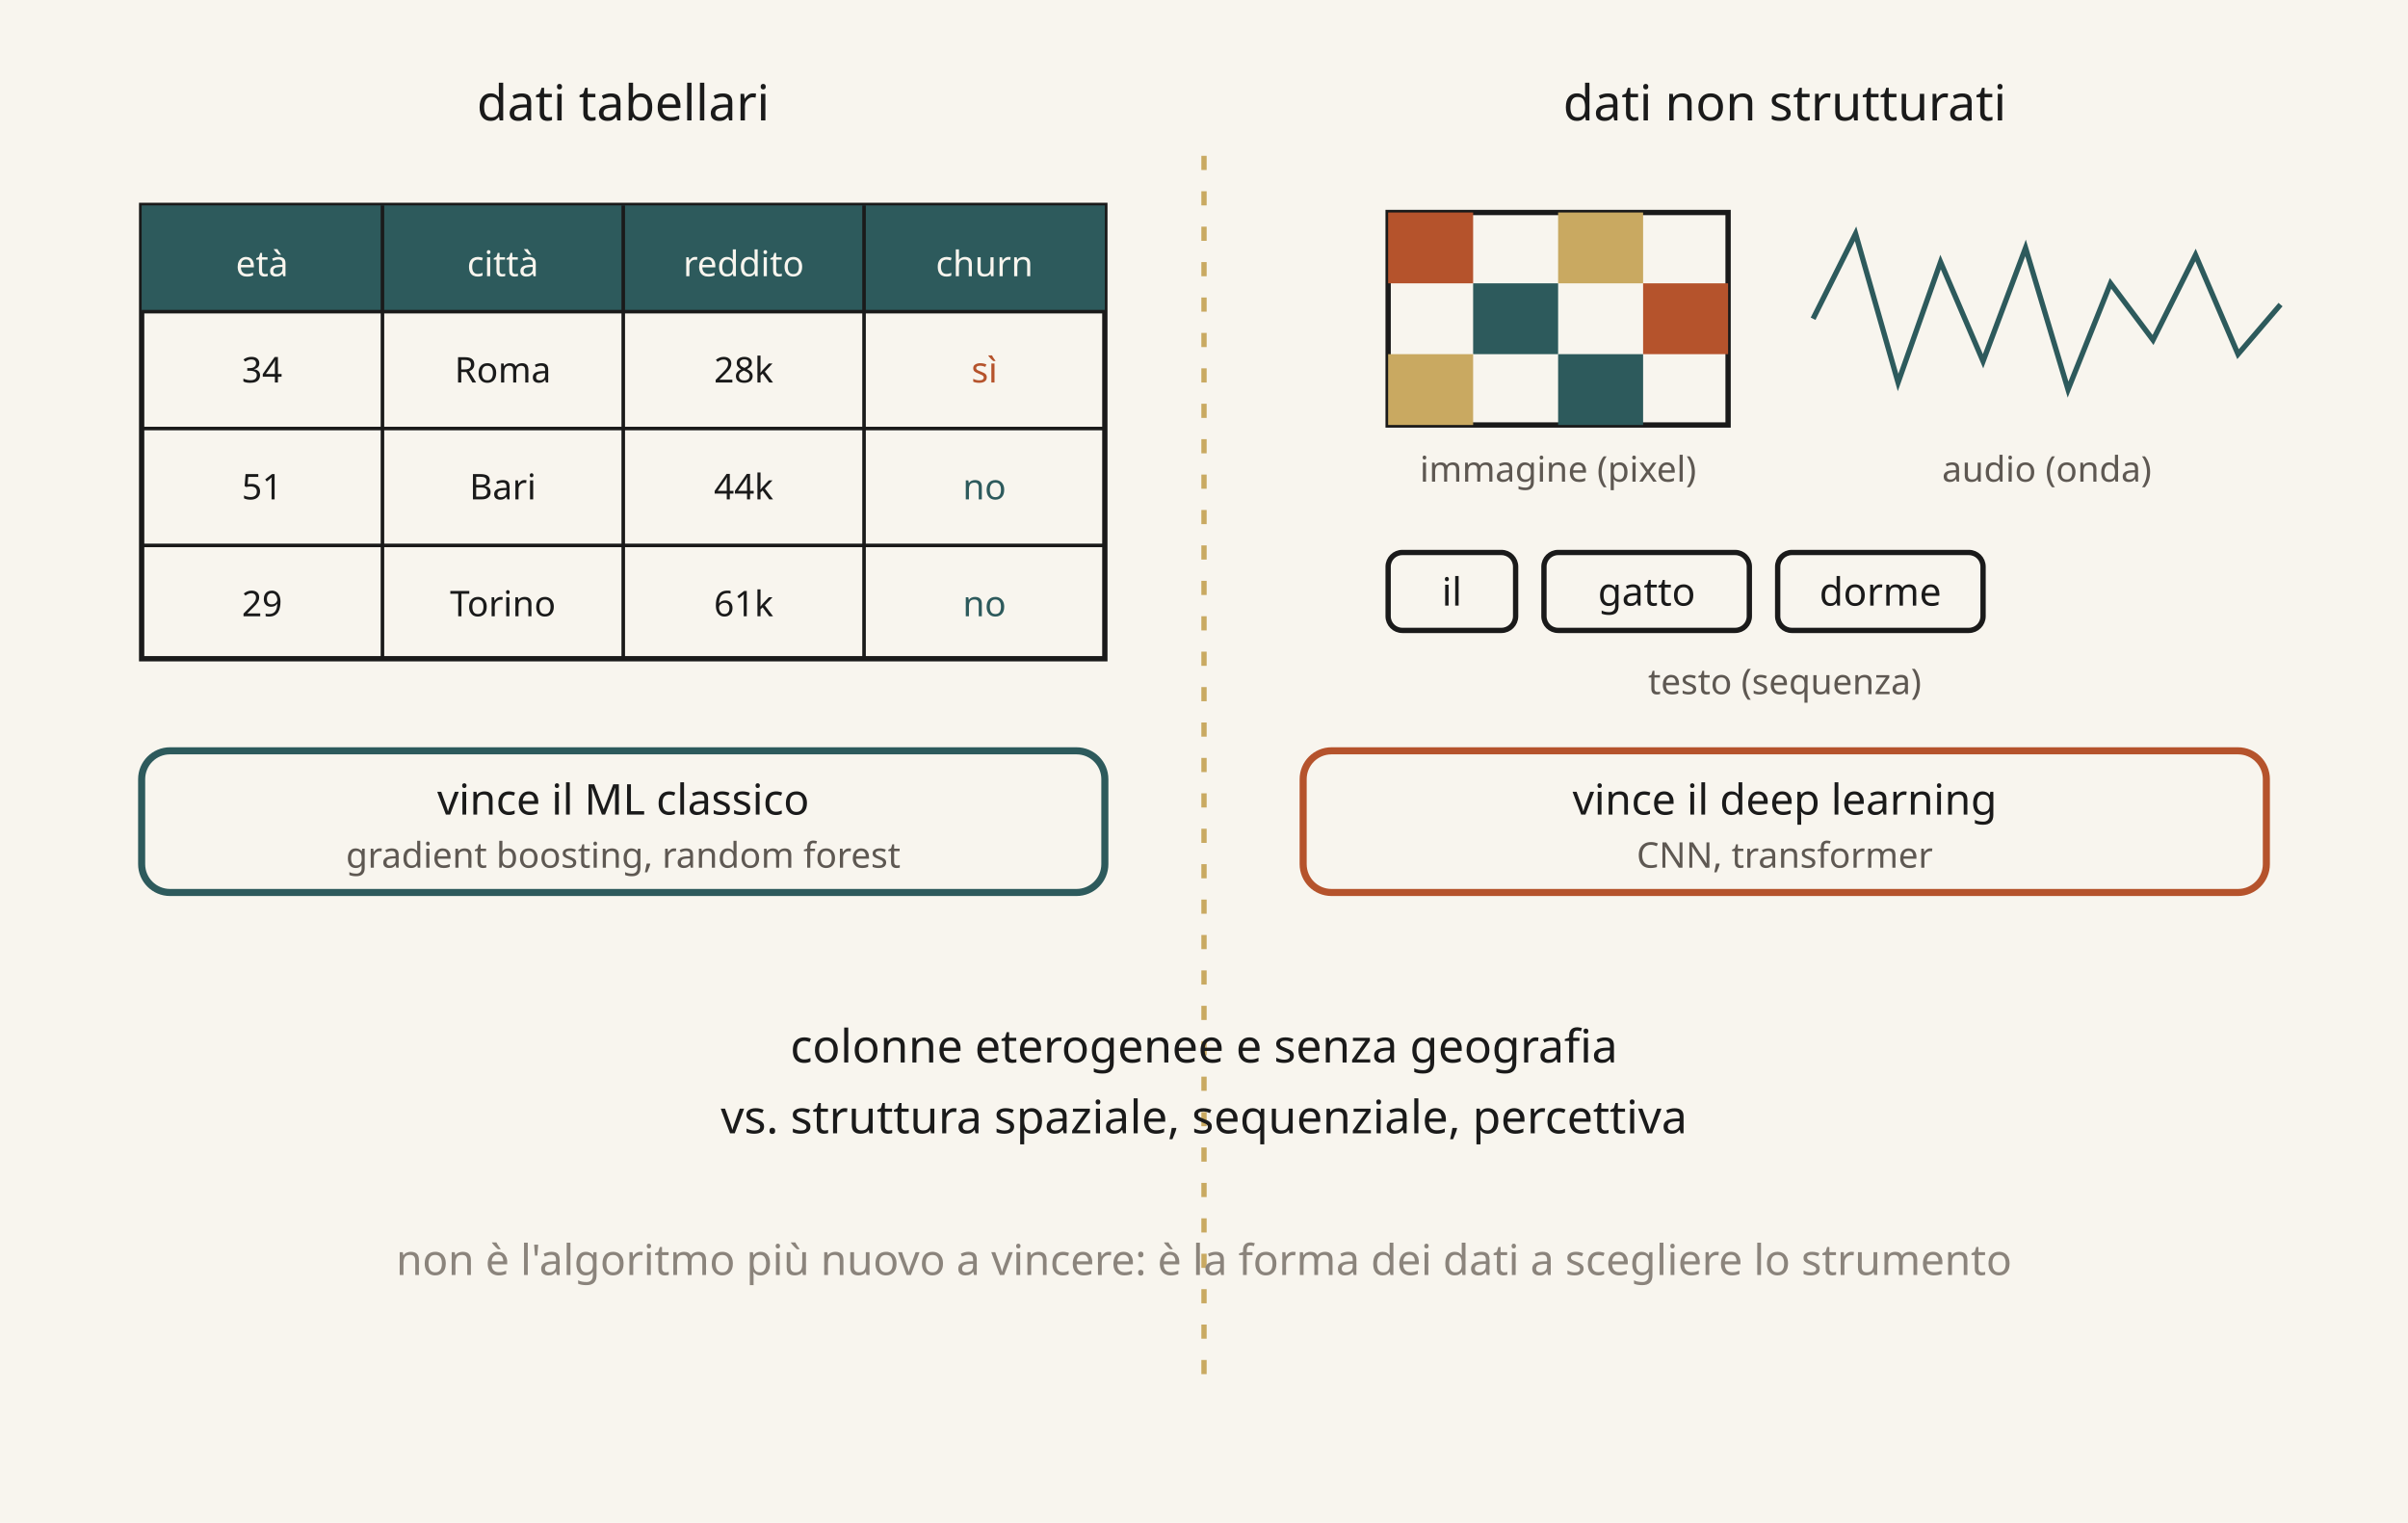
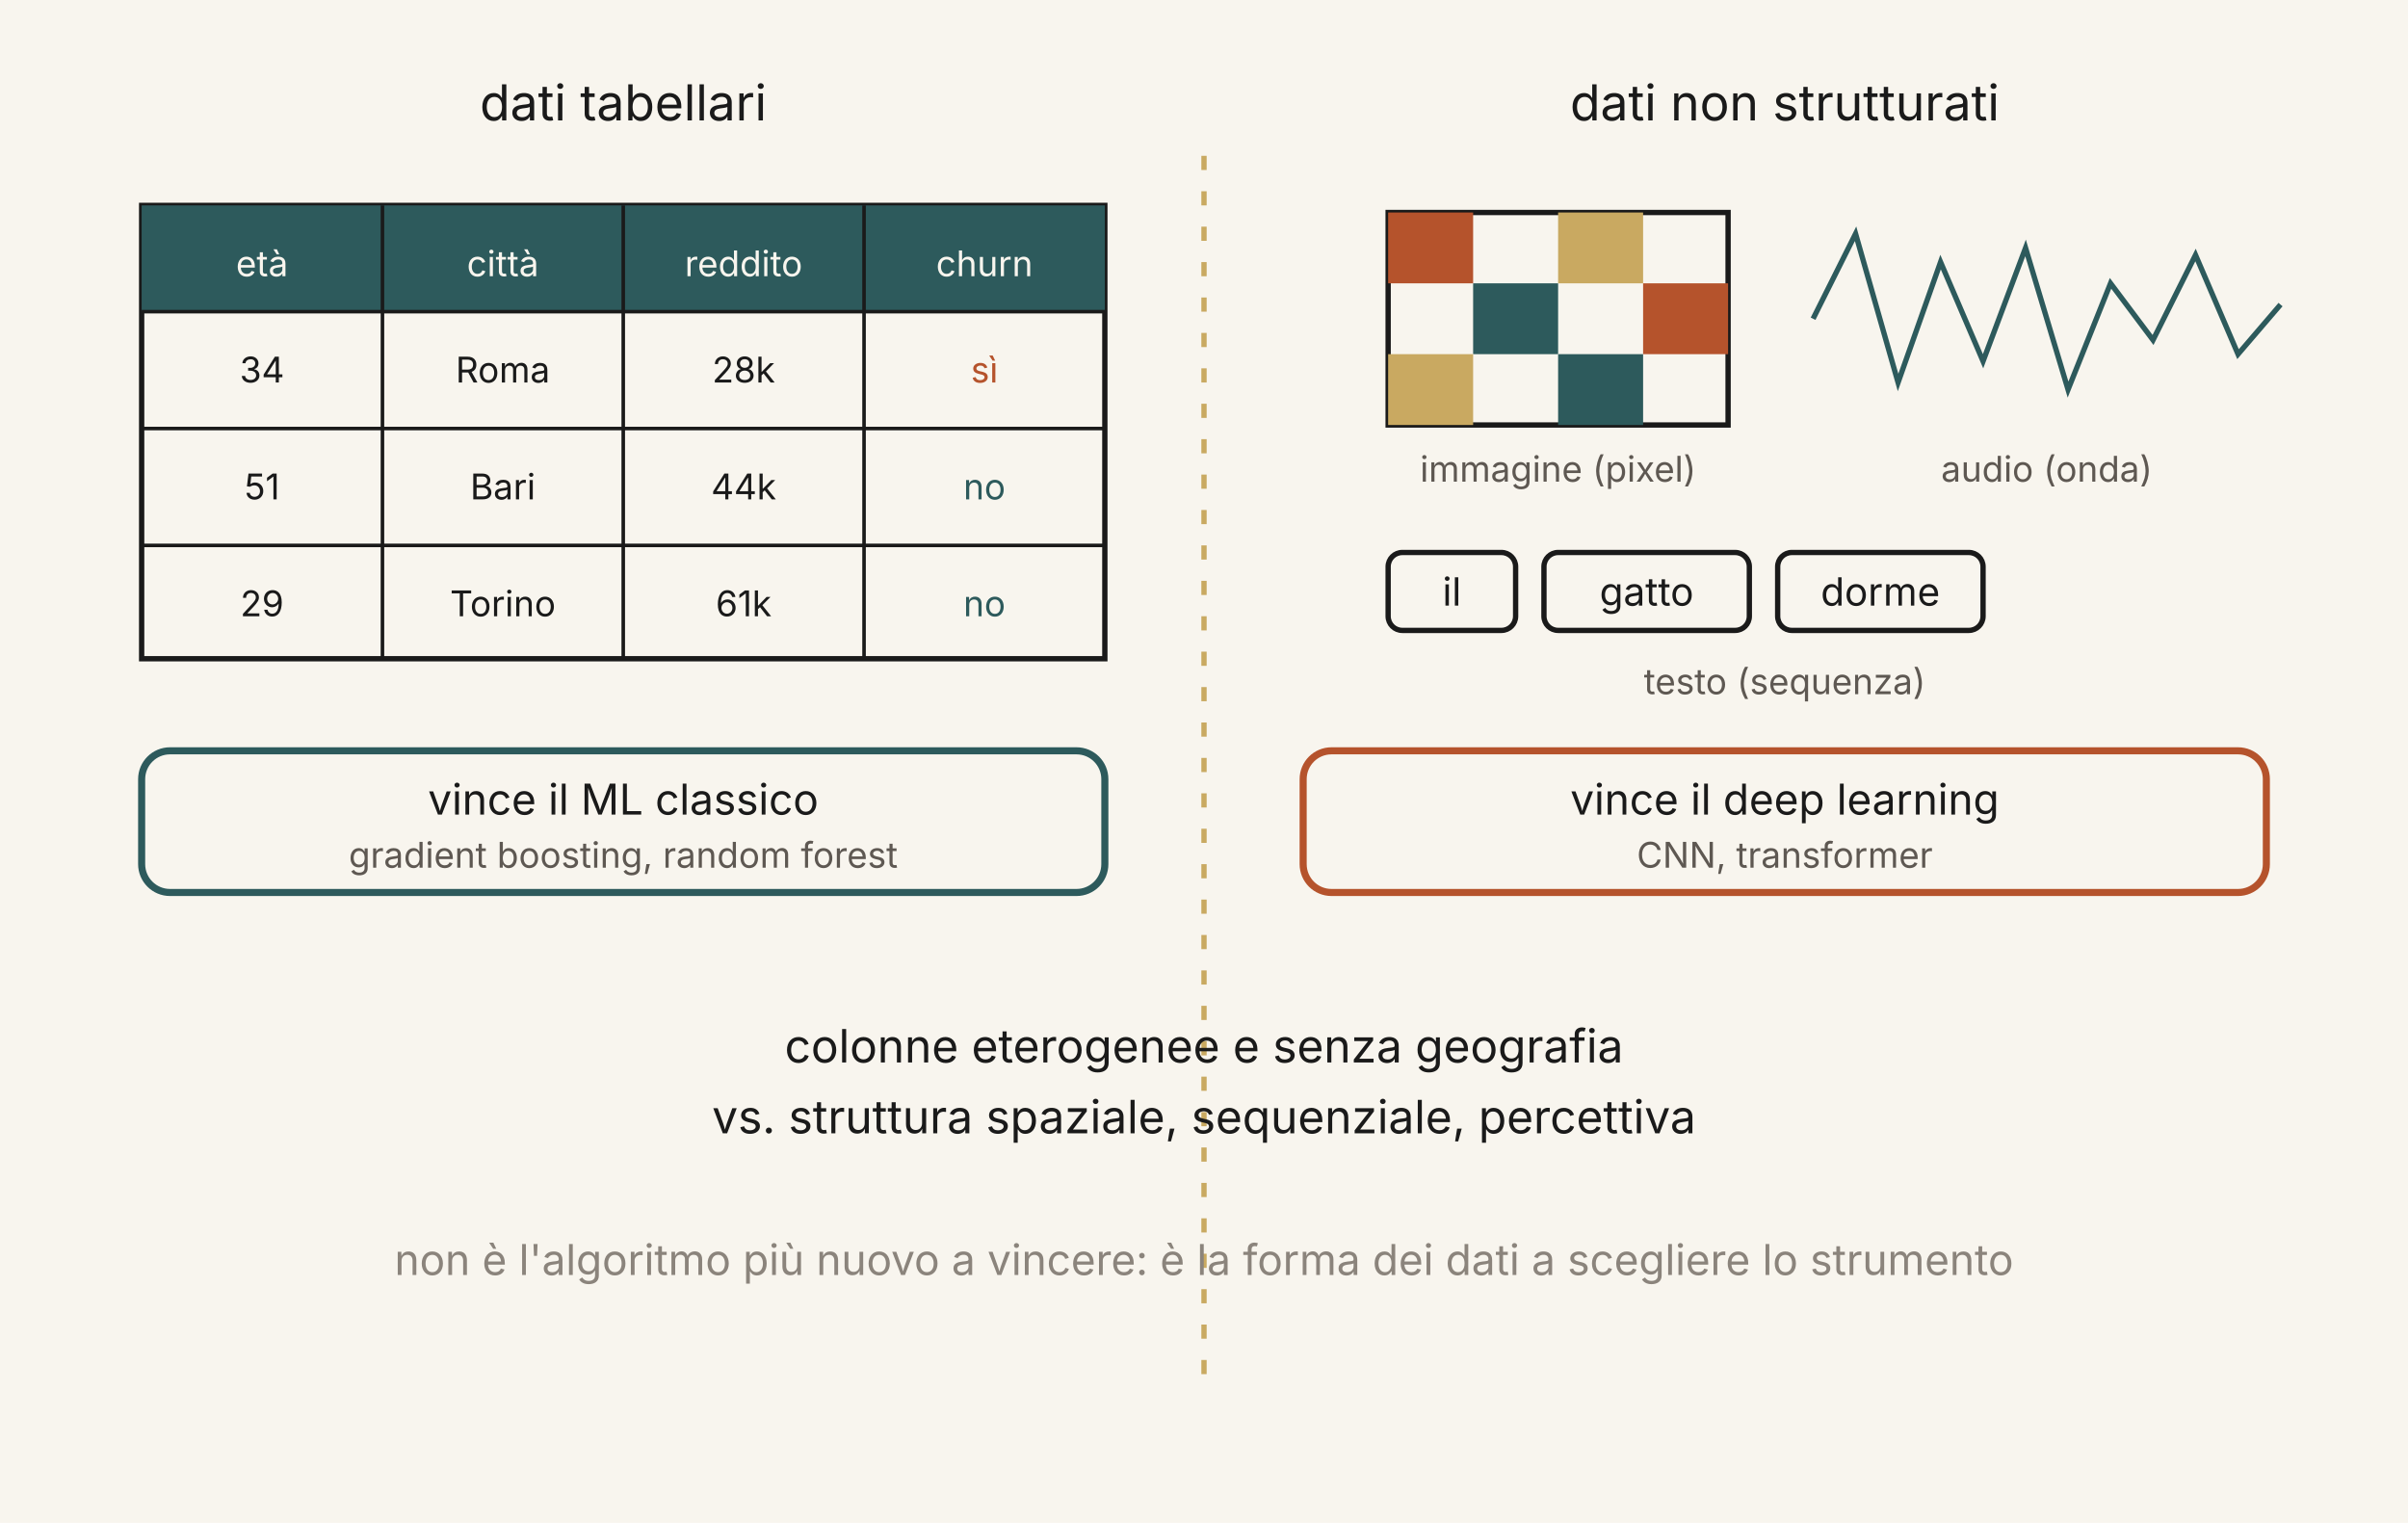
<svg xmlns="http://www.w3.org/2000/svg" viewBox="0 0 680 430" width="100%" role="img" aria-label="A sinistra dati tabellari dove vince il ML classico, a destra dati non strutturati dove vince il deep learning">
  <rect x="0" y="0" width="680" height="430" fill="#F8F5EE" />
  <line x1="340" y1="44" x2="340" y2="392" stroke="#C9A961" stroke-width="1.5" stroke-dasharray="4 6" />
-   <text x="176" y="34" text-anchor="middle" font-family="sans-serif" font-size="14" fill="#1A1A1A">dati tabellari</text>
-   <text x="504" y="34" text-anchor="middle" font-family="sans-serif" font-size="14" fill="#1A1A1A">dati non strutturati</text>
-   <g font-family="sans-serif" font-size="10">
+   <text x="176" y="34" text-anchor="middle" font-family="Inter, system-ui, sans-serif" font-size="14" fill="#1A1A1A">dati tabellari</text>
+   <text x="504" y="34" text-anchor="middle" font-family="Inter, system-ui, sans-serif" font-size="14" fill="#1A1A1A">dati non strutturati</text>
+   <g font-family="Inter, system-ui, sans-serif" font-size="10">
    <rect x="40" y="58" width="272" height="128" fill="none" stroke="#1A1A1A" stroke-width="1.5" />
    <rect x="40" y="58" width="272" height="30" fill="#2D5A5C" />
    <line x1="108" y1="58" x2="108" y2="186" stroke="#1A1A1A" stroke-width="1" />
    <line x1="176" y1="58" x2="176" y2="186" stroke="#1A1A1A" stroke-width="1" />
    <line x1="244" y1="58" x2="244" y2="186" stroke="#1A1A1A" stroke-width="1" />
    <line x1="40" y1="88" x2="312" y2="88" stroke="#1A1A1A" stroke-width="1" />
    <line x1="40" y1="121" x2="312" y2="121" stroke="#1A1A1A" stroke-width="1" />
    <line x1="40" y1="154" x2="312" y2="154" stroke="#1A1A1A" stroke-width="1" />
    <text x="74" y="78" text-anchor="middle" fill="#F8F5EE">età</text>
    <text x="142" y="78" text-anchor="middle" fill="#F8F5EE">città</text>
    <text x="210" y="78" text-anchor="middle" fill="#F8F5EE">reddito</text>
    <text x="278" y="78" text-anchor="middle" fill="#F8F5EE">churn</text>
    <text x="74" y="108" text-anchor="middle" fill="#1A1A1A">34</text>
    <text x="142" y="108" text-anchor="middle" fill="#1A1A1A">Roma</text>
    <text x="210" y="108" text-anchor="middle" fill="#1A1A1A">28k</text>
    <text x="278" y="108" text-anchor="middle" fill="#B5532C">sì</text>
    <text x="74" y="141" text-anchor="middle" fill="#1A1A1A">51</text>
    <text x="142" y="141" text-anchor="middle" fill="#1A1A1A">Bari</text>
    <text x="210" y="141" text-anchor="middle" fill="#1A1A1A">44k</text>
    <text x="278" y="141" text-anchor="middle" fill="#2D5A5C">no</text>
    <text x="74" y="174" text-anchor="middle" fill="#1A1A1A">29</text>
    <text x="142" y="174" text-anchor="middle" fill="#1A1A1A">Torino</text>
    <text x="210" y="174" text-anchor="middle" fill="#1A1A1A">61k</text>
    <text x="278" y="174" text-anchor="middle" fill="#2D5A5C">no</text>
  </g>
  <rect x="40" y="212" width="272" height="40" rx="8" fill="none" stroke="#2D5A5C" stroke-width="2" />
-   <text x="176" y="230" text-anchor="middle" font-family="sans-serif" font-size="12" fill="#1A1A1A">vince il ML classico</text>
-   <text x="176" y="245" text-anchor="middle" font-family="sans-serif" font-size="10" fill="#5E5852">gradient boosting, random forest</text>
+   <text x="176" y="230" text-anchor="middle" font-family="Inter, system-ui, sans-serif" font-size="12" fill="#1A1A1A">vince il ML classico</text>
+   <text x="176" y="245" text-anchor="middle" font-family="Inter, system-ui, sans-serif" font-size="10" fill="#5E5852">gradient boosting, random forest</text>
  <g>
    <rect x="392" y="60" width="96" height="60" fill="none" stroke="#1A1A1A" stroke-width="1.5" />
    <rect x="392" y="60" width="24" height="20" fill="#B5532C" />
    <rect x="440" y="60" width="24" height="20" fill="#C9A961" />
    <rect x="416" y="80" width="24" height="20" fill="#2D5A5C" />
    <rect x="464" y="80" width="24" height="20" fill="#B5532C" />
    <rect x="392" y="100" width="24" height="20" fill="#C9A961" />
    <rect x="440" y="100" width="24" height="20" fill="#2D5A5C" />
-     <text x="440" y="136" text-anchor="middle" font-family="sans-serif" font-size="10" fill="#5E5852">immagine (pixel)</text>
+     <text x="440" y="136" text-anchor="middle" font-family="Inter, system-ui, sans-serif" font-size="10" fill="#5E5852">immagine (pixel)</text>
  </g>
  <g>
    <polyline points="512,90 524,66 536,108 548,74 560,102 572,70 584,110 596,80 608,96 620,72 632,100 644,86" fill="none" stroke="#2D5A5C" stroke-width="1.5" />
-     <text x="578" y="136" text-anchor="middle" font-family="sans-serif" font-size="10" fill="#5E5852">audio (onda)</text>
+     <text x="578" y="136" text-anchor="middle" font-family="Inter, system-ui, sans-serif" font-size="10" fill="#5E5852">audio (onda)</text>
  </g>
-   <g font-family="sans-serif" font-size="11">
+   <g font-family="Inter, system-ui, sans-serif" font-size="11">
    <rect x="392" y="156" width="36" height="22" rx="4" fill="none" stroke="#1A1A1A" stroke-width="1.5" />
    <text x="410" y="171" text-anchor="middle" fill="#1A1A1A">il</text>
    <rect x="436" y="156" width="58" height="22" rx="4" fill="none" stroke="#1A1A1A" stroke-width="1.5" />
    <text x="465" y="171" text-anchor="middle" fill="#1A1A1A">gatto</text>
    <rect x="502" y="156" width="58" height="22" rx="4" fill="none" stroke="#1A1A1A" stroke-width="1.5" />
    <text x="531" y="171" text-anchor="middle" fill="#1A1A1A">dorme</text>
    <text x="504" y="196" text-anchor="middle" font-size="10" fill="#5E5852">testo (sequenza)</text>
  </g>
  <rect x="368" y="212" width="272" height="40" rx="8" fill="none" stroke="#B5532C" stroke-width="2" />
-   <text x="504" y="230" text-anchor="middle" font-family="sans-serif" font-size="12" fill="#1A1A1A">vince il deep learning</text>
-   <text x="504" y="245" text-anchor="middle" font-family="sans-serif" font-size="10" fill="#5E5852">CNN, transformer</text>
-   <text x="340" y="300" text-anchor="middle" font-family="sans-serif" font-size="13" fill="#1A1A1A">colonne eterogenee e senza geografia</text>
-   <text x="340" y="320" text-anchor="middle" font-family="sans-serif" font-size="13" fill="#1A1A1A">vs. struttura spaziale, sequenziale, percettiva</text>
-   <text x="340" y="360" text-anchor="middle" font-family="sans-serif" font-size="12" fill="#8B847C">non è l'algoritmo più nuovo a vincere: è la forma dei dati a scegliere lo strumento</text>
+   <text x="504" y="230" text-anchor="middle" font-family="Inter, system-ui, sans-serif" font-size="12" fill="#1A1A1A">vince il deep learning</text>
+   <text x="504" y="245" text-anchor="middle" font-family="Inter, system-ui, sans-serif" font-size="10" fill="#5E5852">CNN, transformer</text>
+   <text x="340" y="300" text-anchor="middle" font-family="Inter, system-ui, sans-serif" font-size="13" fill="#1A1A1A">colonne eterogenee e senza geografia</text>
+   <text x="340" y="320" text-anchor="middle" font-family="Inter, system-ui, sans-serif" font-size="13" fill="#1A1A1A">vs. struttura spaziale, sequenziale, percettiva</text>
+   <text x="340" y="360" text-anchor="middle" font-family="Inter, system-ui, sans-serif" font-size="12" fill="#8B847C">non è l'algoritmo più nuovo a vincere: è la forma dei dati a scegliere lo strumento</text>
</svg>
